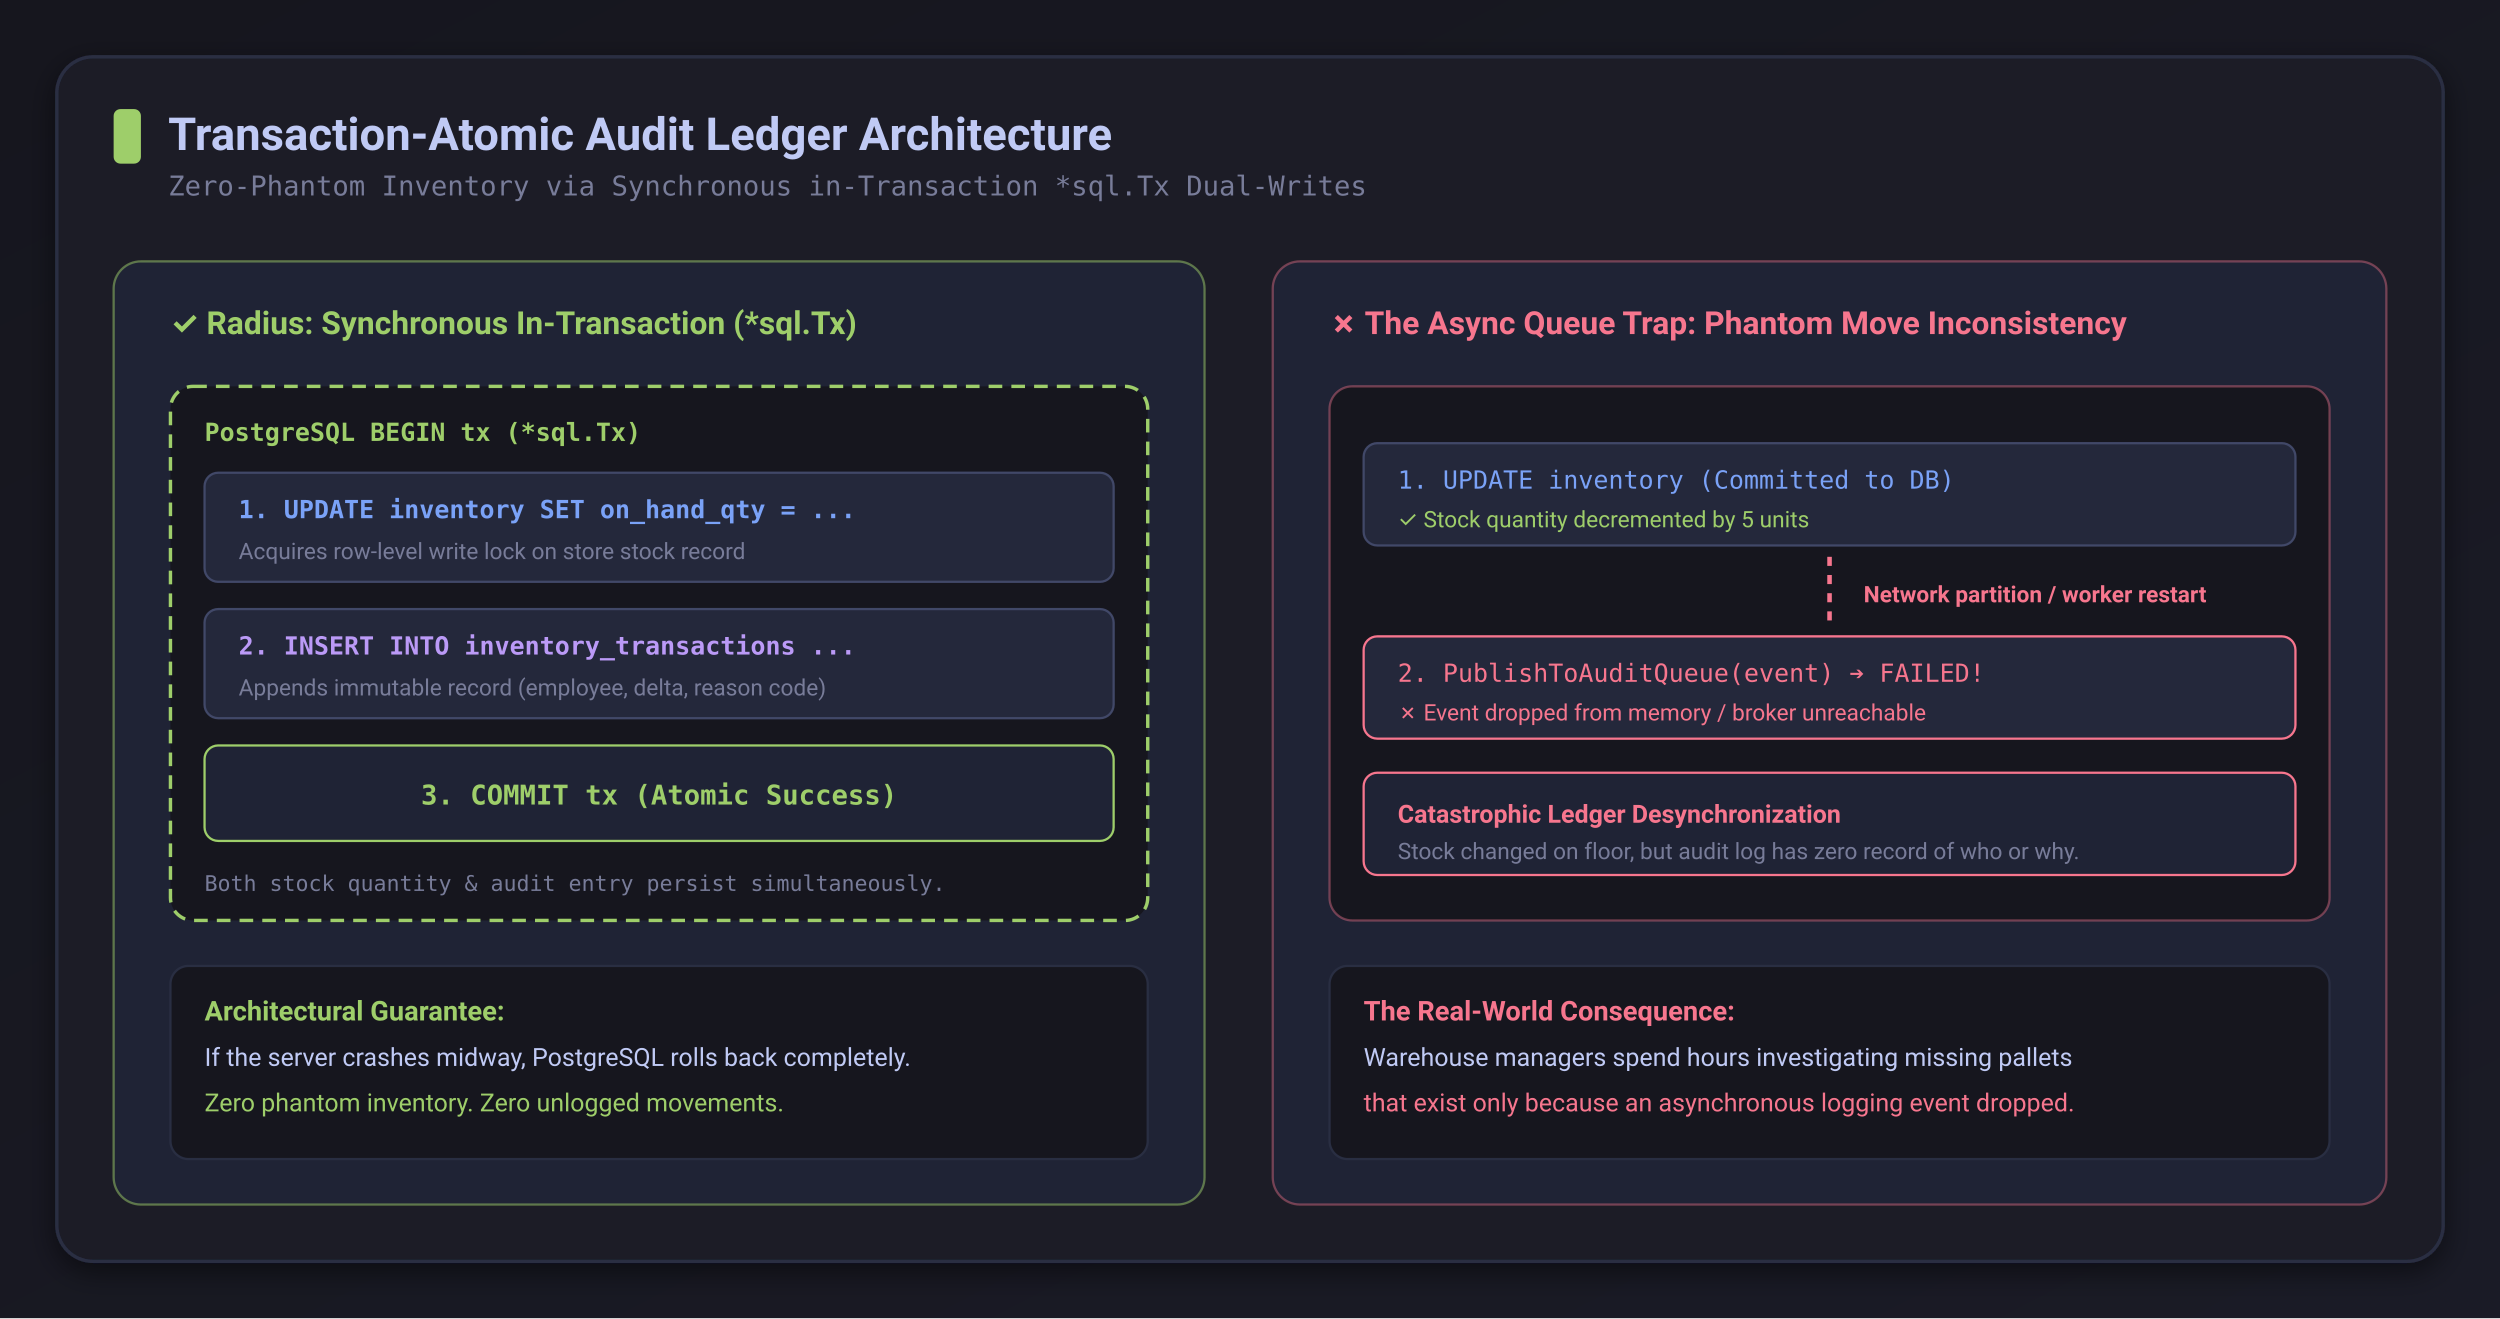
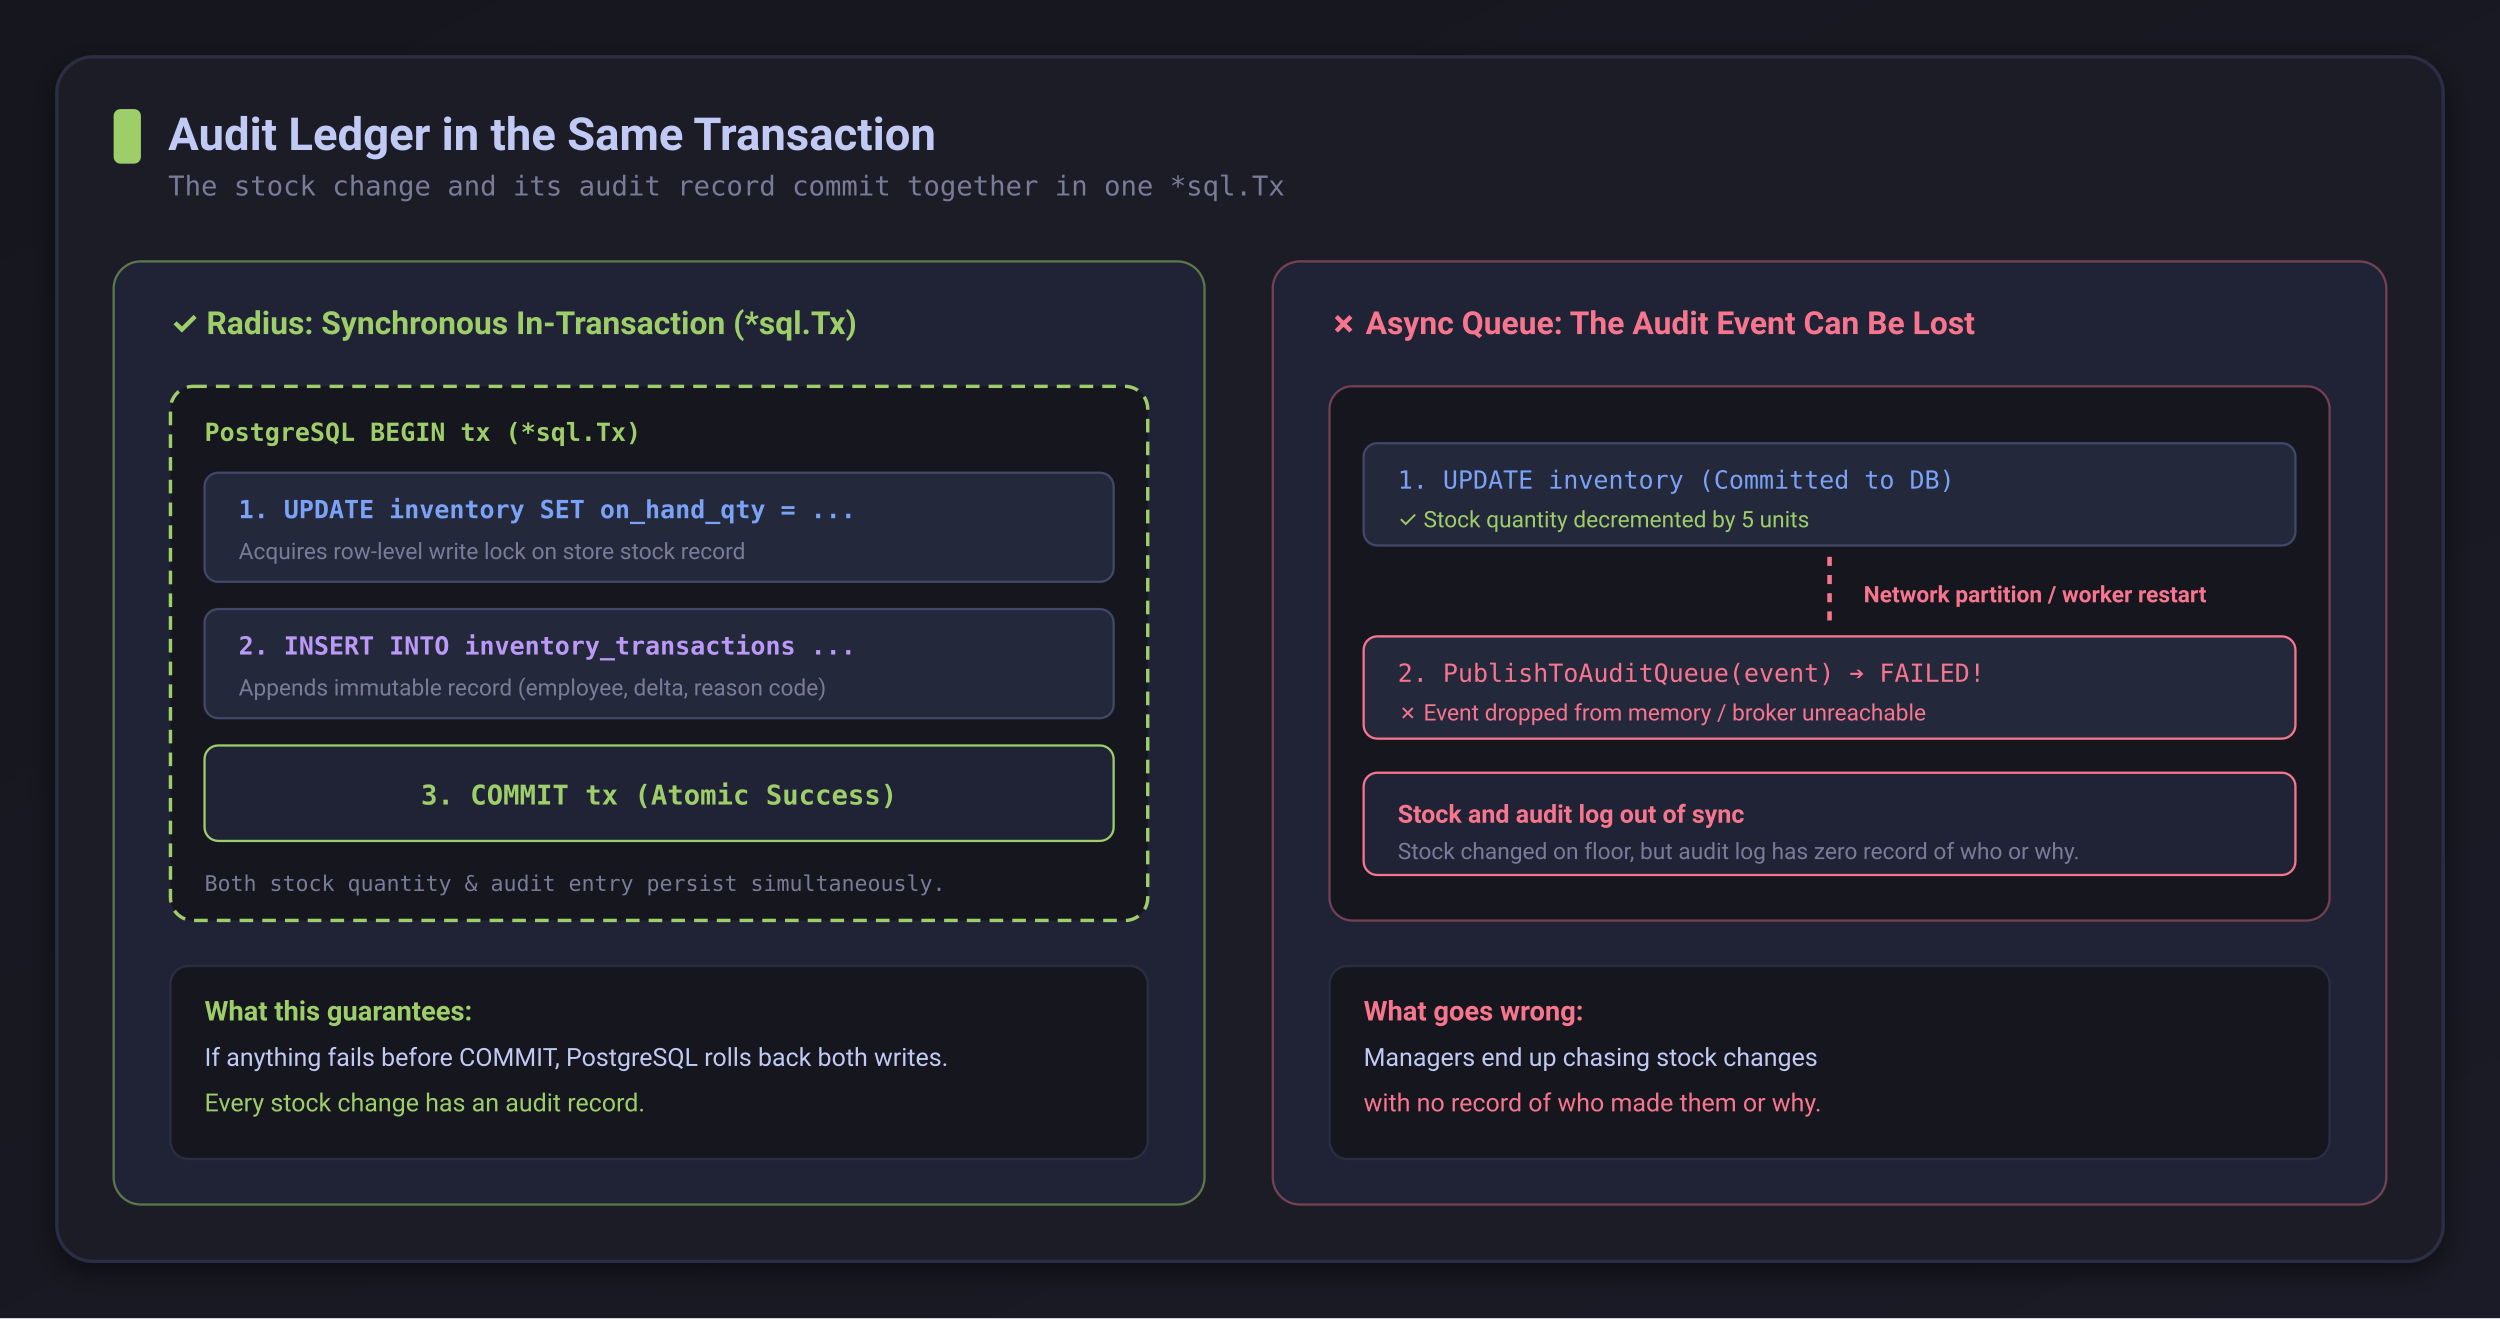
<svg xmlns="http://www.w3.org/2000/svg" viewBox="0 0 1100 580" width="100%" height="100%" style="background-color: #16161e; font-family: -apple-system, BlinkMacSystemFont, 'Segoe UI', Roboto, 'Helvetica Neue', Arial, sans-serif;">
  <defs>
    <linearGradient id="bgGrad" x1="0%" y1="0%" x2="100%" y2="100%">
      <stop offset="0%" stop-color="#16161e" />
      <stop offset="100%" stop-color="#1a1b26" />
    </linearGradient>
    <filter id="shadow" x="-5%" y="-5%" width="110%" height="115%">
      <feDropShadow dx="0" dy="4" stdDeviation="6" flood-color="#000000" flood-opacity="0.5" />
    </filter>
    <marker id="arrowGreen" viewBox="0 0 10 10" refX="8" refY="5" markerWidth="6" markerHeight="6" orient="auto-start-reverse">
      <path d="M 0 1.5 L 9 5 L 0 8.5 z" fill="#9ece6a" />
    </marker>
    <marker id="arrowRed" viewBox="0 0 10 10" refX="8" refY="5" markerWidth="6" markerHeight="6" orient="auto-start-reverse">
      <path d="M 0 1.5 L 9 5 L 0 8.5 z" fill="#f7768e" />
    </marker>
  </defs>
  <rect width="1100" height="580" fill="url(#bgGrad)" />
  <rect x="25" y="25" width="1050" height="530" rx="16" fill="#1a1b26" stroke="#292e42" stroke-width="1.5" filter="url(#shadow)" />
  <g transform="translate(50, 60)">
    <rect x="0" y="-12" width="12" height="24" rx="3" fill="#9ece6a" />
-     <text x="24" y="6" fill="#c0caf5" font-size="20" font-weight="700">Transaction-Atomic Audit Ledger Architecture</text>
-     <text x="24" y="26" fill="#787c99" font-size="12" font-family="monospace">Zero-Phantom Inventory via Synchronous in-Transaction *sql.Tx Dual-Writes</text>
+     <text x="24" y="6" fill="#c0caf5" font-size="20" font-weight="700">Audit Ledger in the Same Transaction</text>
+     <text x="24" y="26" fill="#787c99" font-size="12" font-family="monospace">The stock change and its audit record commit together in one *sql.Tx</text>
  </g>
  <g transform="translate(50, 115)">
    <rect x="0" y="0" width="480" height="415" rx="12" fill="#1f2335" stroke="#9ece6a" stroke-opacity="0.5" />
    <text x="25" y="32" fill="#9ece6a" font-size="14" font-weight="700">✓ Radius: Synchronous In-Transaction (*sql.Tx)</text>
    <g transform="translate(25, 55)">
      <rect x="0" y="0" width="430" height="235" rx="10" fill="#16161e" stroke="#9ece6a" stroke-width="1.5" stroke-dasharray="6 4" />
      <text x="15" y="24" fill="#9ece6a" font-size="11" font-weight="700" font-family="monospace">PostgreSQL BEGIN tx (*sql.Tx)</text>
      <g transform="translate(15, 38)">
        <rect x="0" y="0" width="400" height="48" rx="6" fill="#24283b" stroke="#414868" />
        <text x="15" y="20" fill="#7aa2f7" font-size="11" font-weight="700" font-family="monospace">1. UPDATE inventory SET on_hand_qty = ...</text>
        <text x="15" y="38" fill="#787c99" font-size="10">Acquires row-level write lock on store stock record</text>
      </g>
      <g transform="translate(15, 98)">
        <rect x="0" y="0" width="400" height="48" rx="6" fill="#24283b" stroke="#414868" />
        <text x="15" y="20" fill="#bb9af7" font-size="11" font-weight="700" font-family="monospace">2. INSERT INTO inventory_transactions ...</text>
        <text x="15" y="38" fill="#787c99" font-size="10">Appends immutable record (employee, delta, reason code)</text>
      </g>
      <g transform="translate(15, 158)">
        <rect x="0" y="0" width="400" height="42" rx="6" fill="#1f2335" stroke="#9ece6a" />
        <text x="200" y="26" fill="#9ece6a" font-size="12" font-weight="700" font-family="monospace" text-anchor="middle">3. COMMIT tx (Atomic Success)</text>
      </g>
      <text x="15" y="222" fill="#787c99" font-size="9.5" font-family="monospace">Both stock quantity &amp; audit entry persist simultaneously.</text>
    </g>
    <g transform="translate(25, 310)">
      <rect x="0" y="0" width="430" height="85" rx="8" fill="#16161e" stroke="#292e42" />
-       <text x="15" y="24" fill="#9ece6a" font-size="12" font-weight="700">Architectural Guarantee:</text>
-       <text x="15" y="44" fill="#c0caf5" font-size="11">If the server crashes midway, PostgreSQL rolls back completely.</text>
-       <text x="15" y="64" fill="#9ece6a" font-size="11">Zero phantom inventory. Zero unlogged movements.</text>
+       <text x="15" y="24" fill="#9ece6a" font-size="12" font-weight="700">What this guarantees:</text>
+       <text x="15" y="44" fill="#c0caf5" font-size="11">If anything fails before COMMIT, PostgreSQL rolls back both writes.</text>
+       <text x="15" y="64" fill="#9ece6a" font-size="11">Every stock change has an audit record.</text>
    </g>
  </g>
  <g transform="translate(560, 115)">
    <rect x="0" y="0" width="490" height="415" rx="12" fill="#1f2335" stroke="#f7768e" stroke-opacity="0.4" />
-     <text x="25" y="32" fill="#f7768e" font-size="14" font-weight="700">✗ The Async Queue Trap: Phantom Move Inconsistency</text>
+     <text x="25" y="32" fill="#f7768e" font-size="14" font-weight="700">✗ Async Queue: The Audit Event Can Be Lost</text>
    <g transform="translate(25, 55)">
      <rect x="0" y="0" width="440" height="235" rx="10" fill="#16161e" stroke="#f7768e" stroke-opacity="0.4" />
      <g transform="translate(15, 25)">
        <rect x="0" y="0" width="410" height="45" rx="6" fill="#24283b" stroke="#414868" />
        <text x="15" y="20" fill="#7aa2f7" font-size="11" font-family="monospace">1. UPDATE inventory (Committed to DB)</text>
        <text x="15" y="37" fill="#9ece6a" font-size="10">✓ Stock quantity decremented by 5 units</text>
      </g>
      <line x1="220" y1="75" x2="220" y2="105" stroke="#f7768e" stroke-width="2" stroke-dasharray="4 4" />
      <text x="235" y="95" fill="#f7768e" font-size="10" font-weight="700">Network partition / worker restart</text>
      <g transform="translate(15, 110)">
        <rect x="0" y="0" width="410" height="45" rx="6" fill="#24283b" stroke="#f7768e" />
        <text x="15" y="20" fill="#f7768e" font-size="11" font-family="monospace">2. PublishToAuditQueue(event) ➔ FAILED!</text>
        <text x="15" y="37" fill="#f7768e" font-size="10">✗ Event dropped from memory / broker unreachable</text>
      </g>
      <g transform="translate(15, 170)">
        <rect x="0" y="0" width="410" height="45" rx="6" fill="#1f2335" stroke="#f7768e" />
-         <text x="15" y="22" fill="#f7768e" font-size="11" font-weight="700">Catastrophic Ledger Desynchronization</text>
+         <text x="15" y="22" fill="#f7768e" font-size="11" font-weight="700">Stock and audit log out of sync</text>
        <text x="15" y="38" fill="#787c99" font-size="10">Stock changed on floor, but audit log has zero record of who or why.</text>
      </g>
    </g>
    <g transform="translate(25, 310)">
      <rect x="0" y="0" width="440" height="85" rx="8" fill="#16161e" stroke="#292e42" />
-       <text x="15" y="24" fill="#f7768e" font-size="12" font-weight="700">The Real-World Consequence:</text>
-       <text x="15" y="44" fill="#c0caf5" font-size="11">Warehouse managers spend hours investigating missing pallets</text>
-       <text x="15" y="64" fill="#f7768e" font-size="11">that exist only because an asynchronous logging event dropped.</text>
+       <text x="15" y="24" fill="#f7768e" font-size="12" font-weight="700">What goes wrong:</text>
+       <text x="15" y="44" fill="#c0caf5" font-size="11">Managers end up chasing stock changes</text>
+       <text x="15" y="64" fill="#f7768e" font-size="11">with no record of who made them or why.</text>
    </g>
  </g>
</svg>
